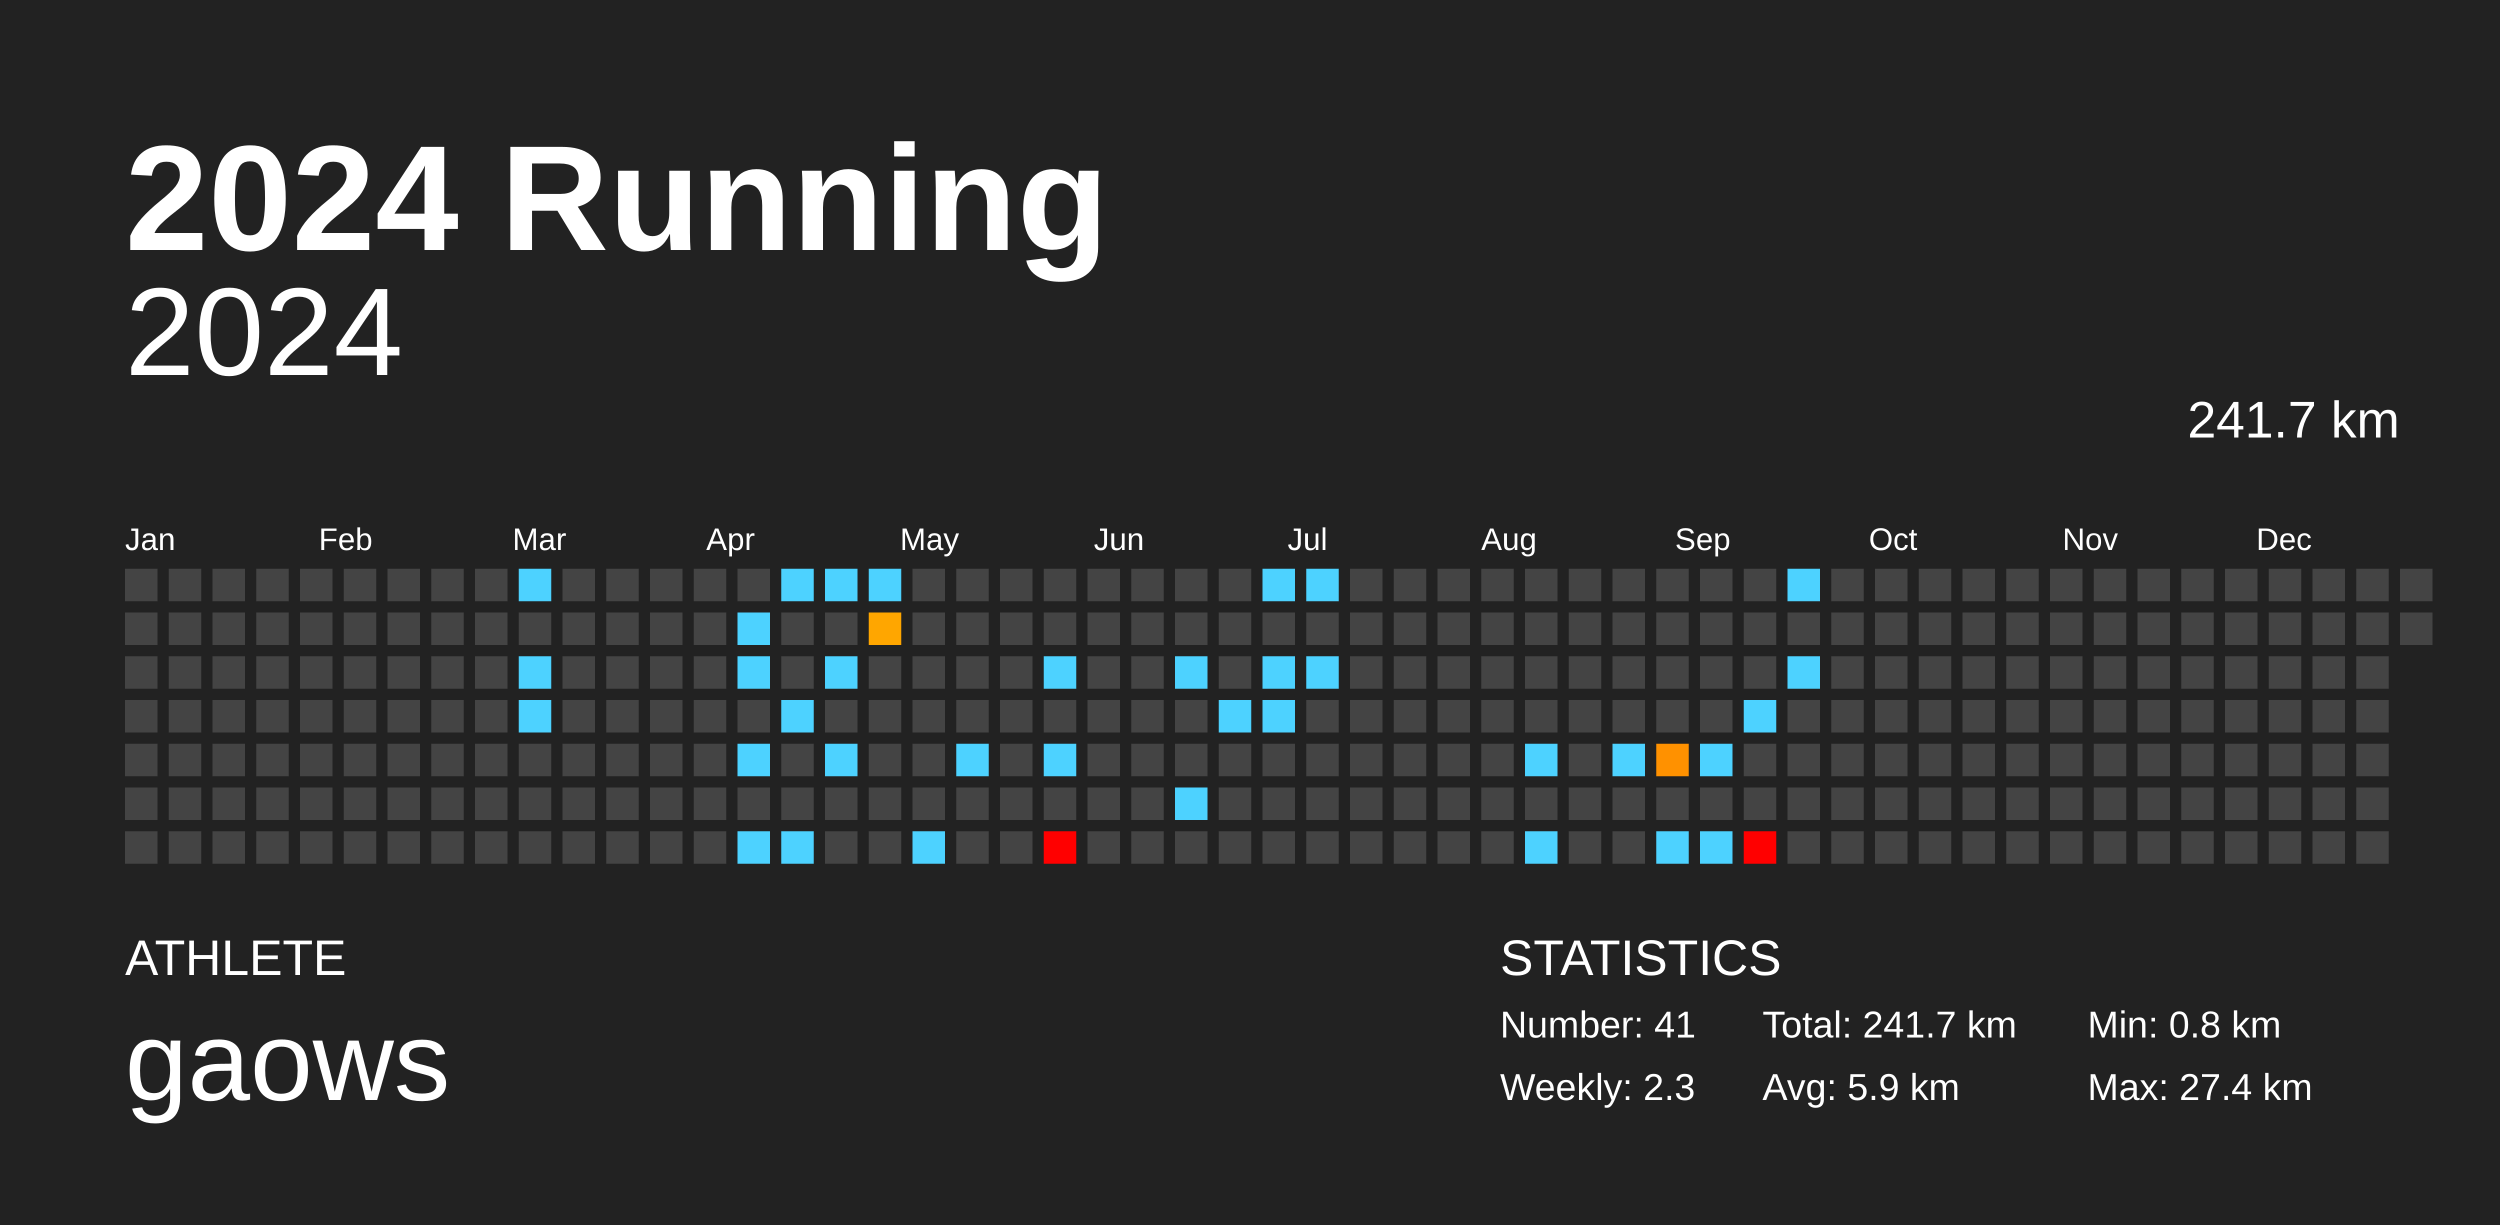
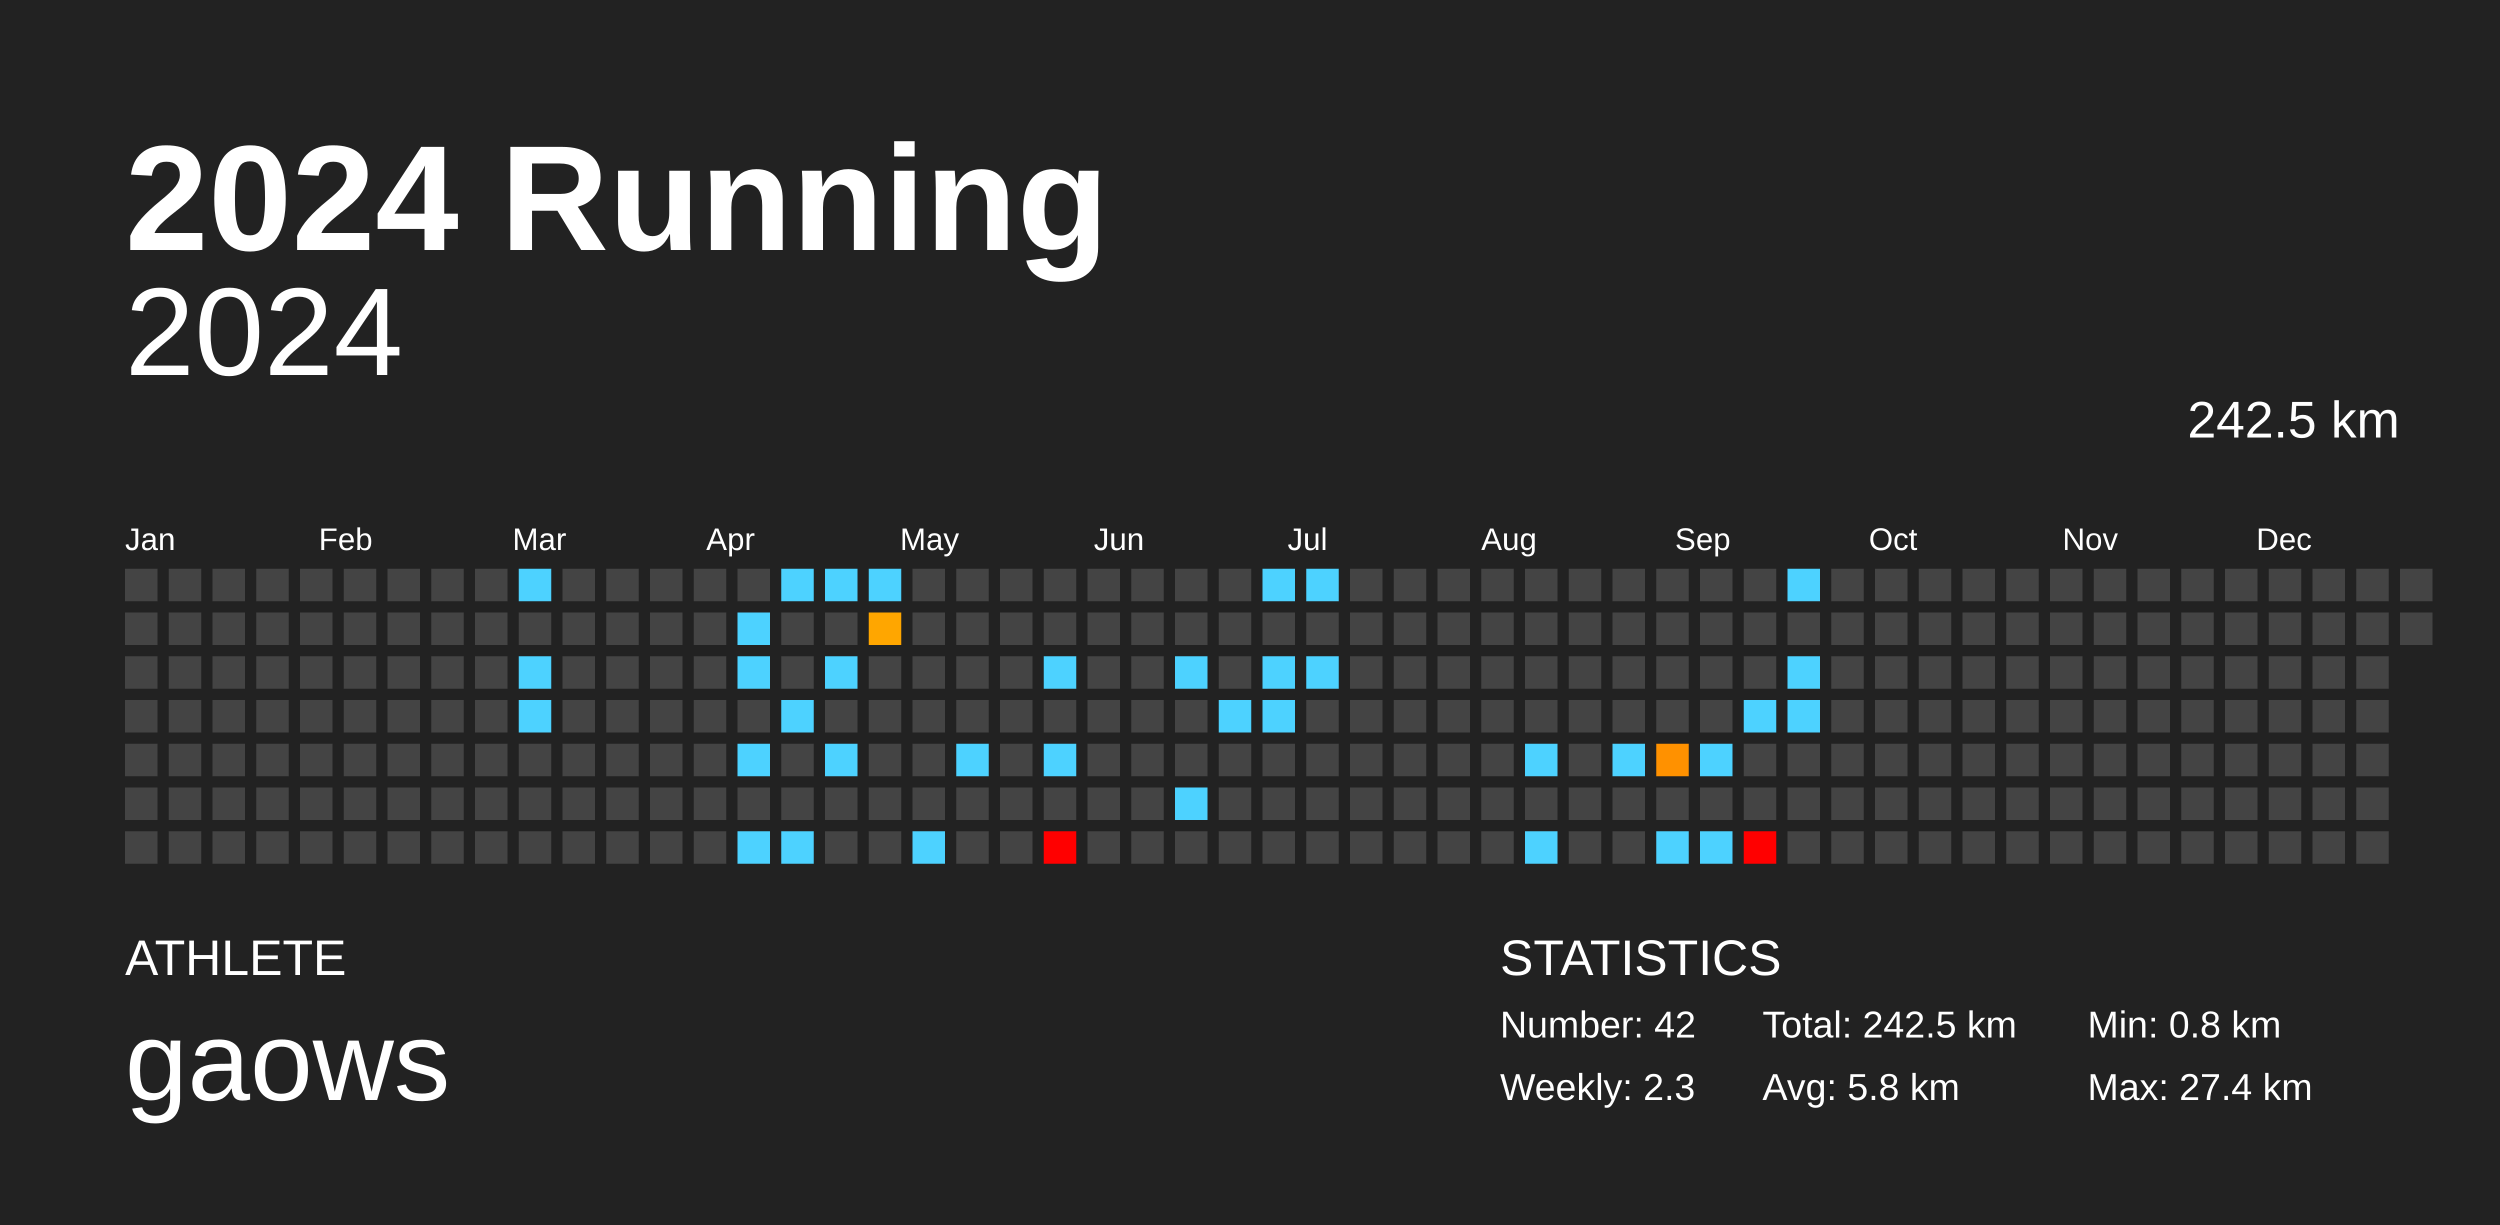
<svg xmlns="http://www.w3.org/2000/svg" baseProfile="full" height="98mm" version="1.1" viewBox="0,0,200,98" width="200mm">
  <defs />
  <rect fill="#222222" height="98" width="200" x="0" y="0" />
  <text fill="#FFFFFF" style="font-size:12px; font-family:Arial; font-weight:bold;" x="10" y="20">2024 Running</text>
  <text fill="#FFFFFF" style="font-size:4px; font-family:Arial" x="10" y="78">ATHLETE</text>
  <text fill="#FFFFFF" style="font-size:9px; font-family:Arial" x="10" y="88">gaows</text>
  <text fill="#FFFFFF" style="font-size:4px; font-family:Arial" x="120" y="78">STATISTICS</text>
-   <text fill="#FFFFFF" style="font-size:3px; font-family:Arial" x="120" y="83">Number: 41</text>
+   <text fill="#FFFFFF" style="font-size:3px; font-family:Arial" x="120" y="83">Number: 42</text>
  <text fill="#FFFFFF" style="font-size:3px; font-family:Arial" x="120" y="88">Weekly: 2.3</text>
-   <text fill="#FFFFFF" style="font-size:3px; font-family:Arial" x="141" y="83">Total: 241.7 km</text>
-   <text fill="#FFFFFF" style="font-size:3px; font-family:Arial" x="141" y="88">Avg: 5.9 km</text>
+   <text fill="#FFFFFF" style="font-size:3px; font-family:Arial" x="141" y="83">Total: 242.5 km</text>
+   <text fill="#FFFFFF" style="font-size:3px; font-family:Arial" x="141" y="88">Avg: 5.8 km</text>
  <text fill="#FFFFFF" style="font-size:3px; font-family:Arial" x="167" y="83">Min: 0.8 km</text>
  <text fill="#FFFFFF" style="font-size:3px; font-family:Arial" x="167" y="88">Max: 27.4 km</text>
  <text alignment-baseline="hanging" fill="#FFFFFF" style="font-size:10.0px; font-family:Arial;" x="10" y="30">2024</text>
-   <text alignment-baseline="hanging" fill="#FFFFFF" style="font-size:4.125px; font-family:Arial;" x="175" y="35">241.7 km</text>
+   <text alignment-baseline="hanging" fill="#FFFFFF" style="font-size:4.125px; font-family:Arial;" x="175" y="35">242.5 km</text>
  <text fill="#FFFFFF" style="font-size:2.5px; font-family:Arial" x="10.0" y="44">Jan</text>
  <text fill="#FFFFFF" style="font-size:2.5px; font-family:Arial" x="25.5" y="44">Feb</text>
  <text fill="#FFFFFF" style="font-size:2.5px; font-family:Arial" x="41.0" y="44">Mar</text>
  <text fill="#FFFFFF" style="font-size:2.5px; font-family:Arial" x="56.5" y="44">Apr</text>
  <text fill="#FFFFFF" style="font-size:2.5px; font-family:Arial" x="72.0" y="44">May</text>
  <text fill="#FFFFFF" style="font-size:2.5px; font-family:Arial" x="87.5" y="44">Jun</text>
  <text fill="#FFFFFF" style="font-size:2.5px; font-family:Arial" x="103.0" y="44">Jul</text>
  <text fill="#FFFFFF" style="font-size:2.5px; font-family:Arial" x="118.5" y="44">Aug</text>
  <text fill="#FFFFFF" style="font-size:2.5px; font-family:Arial" x="134.0" y="44">Sep</text>
  <text fill="#FFFFFF" style="font-size:2.5px; font-family:Arial" x="149.5" y="44">Oct</text>
  <text fill="#FFFFFF" style="font-size:2.5px; font-family:Arial" x="165.0" y="44">Nov</text>
  <text fill="#FFFFFF" style="font-size:2.5px; font-family:Arial" x="180.5" y="44">Dec</text>
  <rect fill="#444444" height="2.6" width="2.6" x="10.0" y="45.5" />
  <rect fill="#444444" height="2.6" width="2.6" x="10.0" y="49.0" />
  <rect fill="#444444" height="2.6" width="2.6" x="10.0" y="52.5" />
  <rect fill="#444444" height="2.6" width="2.6" x="10.0" y="56.0" />
  <rect fill="#444444" height="2.6" width="2.6" x="10.0" y="59.5" />
  <rect fill="#444444" height="2.6" width="2.6" x="10.0" y="63.0" />
  <rect fill="#444444" height="2.6" width="2.6" x="10.0" y="66.5" />
  <rect fill="#444444" height="2.6" width="2.6" x="13.5" y="45.5" />
  <rect fill="#444444" height="2.6" width="2.6" x="13.5" y="49.0" />
  <rect fill="#444444" height="2.6" width="2.6" x="13.5" y="52.5" />
  <rect fill="#444444" height="2.6" width="2.6" x="13.5" y="56.0" />
  <rect fill="#444444" height="2.6" width="2.6" x="13.5" y="59.5" />
  <rect fill="#444444" height="2.6" width="2.6" x="13.5" y="63.0" />
  <rect fill="#444444" height="2.6" width="2.6" x="13.5" y="66.5" />
  <rect fill="#444444" height="2.6" width="2.6" x="17.0" y="45.5" />
  <rect fill="#444444" height="2.6" width="2.6" x="17.0" y="49.0" />
  <rect fill="#444444" height="2.6" width="2.6" x="17.0" y="52.5" />
  <rect fill="#444444" height="2.6" width="2.6" x="17.0" y="56.0" />
  <rect fill="#444444" height="2.6" width="2.6" x="17.0" y="59.5" />
  <rect fill="#444444" height="2.6" width="2.6" x="17.0" y="63.0" />
  <rect fill="#444444" height="2.6" width="2.6" x="17.0" y="66.5" />
  <rect fill="#444444" height="2.6" width="2.6" x="20.5" y="45.5" />
  <rect fill="#444444" height="2.6" width="2.6" x="20.5" y="49.0" />
  <rect fill="#444444" height="2.6" width="2.6" x="20.5" y="52.5" />
  <rect fill="#444444" height="2.6" width="2.6" x="20.5" y="56.0" />
  <rect fill="#444444" height="2.6" width="2.6" x="20.5" y="59.5" />
  <rect fill="#444444" height="2.6" width="2.6" x="20.5" y="63.0" />
  <rect fill="#444444" height="2.6" width="2.6" x="20.5" y="66.5" />
  <rect fill="#444444" height="2.6" width="2.6" x="24.0" y="45.5" />
  <rect fill="#444444" height="2.6" width="2.6" x="24.0" y="49.0" />
  <rect fill="#444444" height="2.6" width="2.6" x="24.0" y="52.5" />
  <rect fill="#444444" height="2.6" width="2.6" x="24.0" y="56.0" />
  <rect fill="#444444" height="2.6" width="2.6" x="24.0" y="59.5" />
  <rect fill="#444444" height="2.6" width="2.6" x="24.0" y="63.0" />
  <rect fill="#444444" height="2.6" width="2.6" x="24.0" y="66.5" />
  <rect fill="#444444" height="2.6" width="2.6" x="27.5" y="45.5" />
  <rect fill="#444444" height="2.6" width="2.6" x="27.5" y="49.0" />
  <rect fill="#444444" height="2.6" width="2.6" x="27.5" y="52.5" />
  <rect fill="#444444" height="2.6" width="2.6" x="27.5" y="56.0" />
  <rect fill="#444444" height="2.6" width="2.6" x="27.5" y="59.5" />
  <rect fill="#444444" height="2.6" width="2.6" x="27.5" y="63.0" />
  <rect fill="#444444" height="2.6" width="2.6" x="27.5" y="66.5" />
  <rect fill="#444444" height="2.6" width="2.6" x="31.0" y="45.5" />
  <rect fill="#444444" height="2.6" width="2.6" x="31.0" y="49.0" />
  <rect fill="#444444" height="2.6" width="2.6" x="31.0" y="52.5" />
  <rect fill="#444444" height="2.6" width="2.6" x="31.0" y="56.0" />
  <rect fill="#444444" height="2.6" width="2.6" x="31.0" y="59.5" />
  <rect fill="#444444" height="2.6" width="2.6" x="31.0" y="63.0" />
  <rect fill="#444444" height="2.6" width="2.6" x="31.0" y="66.5" />
  <rect fill="#444444" height="2.6" width="2.6" x="34.5" y="45.5" />
  <rect fill="#444444" height="2.6" width="2.6" x="34.5" y="49.0" />
  <rect fill="#444444" height="2.6" width="2.6" x="34.5" y="52.5" />
  <rect fill="#444444" height="2.6" width="2.6" x="34.5" y="56.0" />
  <rect fill="#444444" height="2.6" width="2.6" x="34.5" y="59.5" />
  <rect fill="#444444" height="2.6" width="2.6" x="34.5" y="63.0" />
  <rect fill="#444444" height="2.6" width="2.6" x="34.5" y="66.5" />
  <rect fill="#444444" height="2.6" width="2.6" x="38.0" y="45.5" />
  <rect fill="#444444" height="2.6" width="2.6" x="38.0" y="49.0" />
  <rect fill="#444444" height="2.6" width="2.6" x="38.0" y="52.5" />
  <rect fill="#444444" height="2.6" width="2.6" x="38.0" y="56.0" />
  <rect fill="#444444" height="2.6" width="2.6" x="38.0" y="59.5" />
  <rect fill="#444444" height="2.6" width="2.6" x="38.0" y="63.0" />
  <rect fill="#444444" height="2.6" width="2.6" x="38.0" y="66.5" />
  <rect fill="#4dd2ff" height="2.6" width="2.6" x="41.5" y="45.5" />
  <rect fill="#444444" height="2.6" width="2.6" x="41.5" y="49.0" />
  <rect fill="#4dd2ff" height="2.6" width="2.6" x="41.5" y="52.5" />
  <rect fill="#4dd2ff" height="2.6" width="2.6" x="41.5" y="56.0" />
  <rect fill="#444444" height="2.6" width="2.6" x="41.5" y="59.5" />
  <rect fill="#444444" height="2.6" width="2.6" x="41.5" y="63.0" />
  <rect fill="#444444" height="2.6" width="2.6" x="41.5" y="66.5" />
  <rect fill="#444444" height="2.6" width="2.6" x="45.0" y="45.5" />
  <rect fill="#444444" height="2.6" width="2.6" x="45.0" y="49.0" />
  <rect fill="#444444" height="2.6" width="2.6" x="45.0" y="52.5" />
  <rect fill="#444444" height="2.6" width="2.6" x="45.0" y="56.0" />
  <rect fill="#444444" height="2.6" width="2.6" x="45.0" y="59.5" />
  <rect fill="#444444" height="2.6" width="2.6" x="45.0" y="63.0" />
  <rect fill="#444444" height="2.6" width="2.6" x="45.0" y="66.5" />
  <rect fill="#444444" height="2.6" width="2.6" x="48.5" y="45.5" />
  <rect fill="#444444" height="2.6" width="2.6" x="48.5" y="49.0" />
  <rect fill="#444444" height="2.6" width="2.6" x="48.5" y="52.5" />
  <rect fill="#444444" height="2.6" width="2.6" x="48.5" y="56.0" />
  <rect fill="#444444" height="2.6" width="2.6" x="48.5" y="59.5" />
  <rect fill="#444444" height="2.6" width="2.6" x="48.5" y="63.0" />
  <rect fill="#444444" height="2.6" width="2.6" x="48.5" y="66.5" />
  <rect fill="#444444" height="2.6" width="2.6" x="52.0" y="45.5" />
  <rect fill="#444444" height="2.6" width="2.6" x="52.0" y="49.0" />
  <rect fill="#444444" height="2.6" width="2.6" x="52.0" y="52.5" />
  <rect fill="#444444" height="2.6" width="2.6" x="52.0" y="56.0" />
  <rect fill="#444444" height="2.6" width="2.6" x="52.0" y="59.5" />
  <rect fill="#444444" height="2.6" width="2.6" x="52.0" y="63.0" />
  <rect fill="#444444" height="2.6" width="2.6" x="52.0" y="66.5" />
  <rect fill="#444444" height="2.6" width="2.6" x="55.5" y="45.5" />
  <rect fill="#444444" height="2.6" width="2.6" x="55.5" y="49.0" />
  <rect fill="#444444" height="2.6" width="2.6" x="55.5" y="52.5" />
  <rect fill="#444444" height="2.6" width="2.6" x="55.5" y="56.0" />
  <rect fill="#444444" height="2.6" width="2.6" x="55.5" y="59.5" />
  <rect fill="#444444" height="2.6" width="2.6" x="55.5" y="63.0" />
  <rect fill="#444444" height="2.6" width="2.6" x="55.5" y="66.5" />
  <rect fill="#444444" height="2.6" width="2.6" x="59.0" y="45.5" />
  <rect fill="#4dd2ff" height="2.6" width="2.6" x="59.0" y="49.0" />
  <rect fill="#4dd2ff" height="2.6" width="2.6" x="59.0" y="52.5" />
  <rect fill="#444444" height="2.6" width="2.6" x="59.0" y="56.0" />
  <rect fill="#4dd2ff" height="2.6" width="2.6" x="59.0" y="59.5" />
  <rect fill="#444444" height="2.6" width="2.6" x="59.0" y="63.0" />
  <rect fill="#4dd2ff" height="2.6" width="2.6" x="59.0" y="66.5" />
  <rect fill="#4dd2ff" height="2.6" width="2.6" x="62.5" y="45.5" />
  <rect fill="#444444" height="2.6" width="2.6" x="62.5" y="49.0" />
  <rect fill="#444444" height="2.6" width="2.6" x="62.5" y="52.5" />
  <rect fill="#4dd2ff" height="2.6" width="2.6" x="62.5" y="56.0" />
  <rect fill="#444444" height="2.6" width="2.6" x="62.5" y="59.5" />
  <rect fill="#444444" height="2.6" width="2.6" x="62.5" y="63.0" />
  <rect fill="#4dd2ff" height="2.6" width="2.6" x="62.5" y="66.5" />
  <rect fill="#4dd2ff" height="2.6" width="2.6" x="66.0" y="45.5" />
  <rect fill="#444444" height="2.6" width="2.6" x="66.0" y="49.0" />
  <rect fill="#4dd2ff" height="2.6" width="2.6" x="66.0" y="52.5" />
  <rect fill="#444444" height="2.6" width="2.6" x="66.0" y="56.0" />
  <rect fill="#4dd2ff" height="2.6" width="2.6" x="66.0" y="59.5" />
  <rect fill="#444444" height="2.6" width="2.6" x="66.0" y="63.0" />
  <rect fill="#444444" height="2.6" width="2.6" x="66.0" y="66.5" />
  <rect fill="#4dd2ff" height="2.6" width="2.6" x="69.5" y="45.5" />
  <rect fill="#ffa600" height="2.6" width="2.6" x="69.5" y="49.0" />
  <rect fill="#444444" height="2.6" width="2.6" x="69.5" y="52.5" />
  <rect fill="#444444" height="2.6" width="2.6" x="69.5" y="56.0" />
  <rect fill="#444444" height="2.6" width="2.6" x="69.5" y="59.5" />
  <rect fill="#444444" height="2.6" width="2.6" x="69.5" y="63.0" />
  <rect fill="#444444" height="2.6" width="2.6" x="69.5" y="66.5" />
  <rect fill="#444444" height="2.6" width="2.6" x="73.0" y="45.5" />
  <rect fill="#444444" height="2.6" width="2.6" x="73.0" y="49.0" />
  <rect fill="#444444" height="2.6" width="2.6" x="73.0" y="52.5" />
  <rect fill="#444444" height="2.6" width="2.6" x="73.0" y="56.0" />
  <rect fill="#444444" height="2.6" width="2.6" x="73.0" y="59.5" />
  <rect fill="#444444" height="2.6" width="2.6" x="73.0" y="63.0" />
  <rect fill="#4dd2ff" height="2.6" width="2.6" x="73.0" y="66.5" />
  <rect fill="#444444" height="2.6" width="2.6" x="76.5" y="45.5" />
  <rect fill="#444444" height="2.6" width="2.6" x="76.5" y="49.0" />
  <rect fill="#444444" height="2.6" width="2.6" x="76.5" y="52.5" />
  <rect fill="#444444" height="2.6" width="2.6" x="76.5" y="56.0" />
  <rect fill="#4dd2ff" height="2.6" width="2.6" x="76.5" y="59.5" />
  <rect fill="#444444" height="2.6" width="2.6" x="76.5" y="63.0" />
  <rect fill="#444444" height="2.6" width="2.6" x="76.5" y="66.5" />
  <rect fill="#444444" height="2.6" width="2.6" x="80.0" y="45.5" />
  <rect fill="#444444" height="2.6" width="2.6" x="80.0" y="49.0" />
  <rect fill="#444444" height="2.6" width="2.6" x="80.0" y="52.5" />
  <rect fill="#444444" height="2.6" width="2.6" x="80.0" y="56.0" />
  <rect fill="#444444" height="2.6" width="2.6" x="80.0" y="59.5" />
  <rect fill="#444444" height="2.6" width="2.6" x="80.0" y="63.0" />
  <rect fill="#444444" height="2.6" width="2.6" x="80.0" y="66.5" />
  <rect fill="#444444" height="2.6" width="2.6" x="83.5" y="45.5" />
  <rect fill="#444444" height="2.6" width="2.6" x="83.5" y="49.0" />
  <rect fill="#4dd2ff" height="2.6" width="2.6" x="83.5" y="52.5" />
  <rect fill="#444444" height="2.6" width="2.6" x="83.5" y="56.0" />
  <rect fill="#4dd2ff" height="2.6" width="2.6" x="83.5" y="59.5" />
  <rect fill="#444444" height="2.6" width="2.6" x="83.5" y="63.0" />
  <rect fill="red" height="2.6" width="2.6" x="83.5" y="66.5" />
  <rect fill="#444444" height="2.6" width="2.6" x="87.0" y="45.5" />
  <rect fill="#444444" height="2.6" width="2.6" x="87.0" y="49.0" />
  <rect fill="#444444" height="2.6" width="2.6" x="87.0" y="52.5" />
  <rect fill="#444444" height="2.6" width="2.6" x="87.0" y="56.0" />
  <rect fill="#444444" height="2.6" width="2.6" x="87.0" y="59.5" />
  <rect fill="#444444" height="2.6" width="2.6" x="87.0" y="63.0" />
  <rect fill="#444444" height="2.6" width="2.6" x="87.0" y="66.5" />
  <rect fill="#444444" height="2.6" width="2.6" x="90.5" y="45.5" />
  <rect fill="#444444" height="2.6" width="2.6" x="90.5" y="49.0" />
  <rect fill="#444444" height="2.6" width="2.6" x="90.5" y="52.5" />
  <rect fill="#444444" height="2.6" width="2.6" x="90.5" y="56.0" />
  <rect fill="#444444" height="2.6" width="2.6" x="90.5" y="59.5" />
  <rect fill="#444444" height="2.6" width="2.6" x="90.5" y="63.0" />
  <rect fill="#444444" height="2.6" width="2.6" x="90.5" y="66.5" />
  <rect fill="#444444" height="2.6" width="2.6" x="94.0" y="45.5" />
  <rect fill="#444444" height="2.6" width="2.6" x="94.0" y="49.0" />
  <rect fill="#4dd2ff" height="2.6" width="2.6" x="94.0" y="52.5" />
  <rect fill="#444444" height="2.6" width="2.6" x="94.0" y="56.0" />
  <rect fill="#444444" height="2.6" width="2.6" x="94.0" y="59.5" />
  <rect fill="#4dd2ff" height="2.6" width="2.6" x="94.0" y="63.0" />
  <rect fill="#444444" height="2.6" width="2.6" x="94.0" y="66.5" />
  <rect fill="#444444" height="2.6" width="2.6" x="97.5" y="45.5" />
  <rect fill="#444444" height="2.6" width="2.6" x="97.5" y="49.0" />
  <rect fill="#444444" height="2.6" width="2.6" x="97.5" y="52.5" />
  <rect fill="#4dd2ff" height="2.6" width="2.6" x="97.5" y="56.0" />
  <rect fill="#444444" height="2.6" width="2.6" x="97.5" y="59.5" />
  <rect fill="#444444" height="2.6" width="2.6" x="97.5" y="63.0" />
  <rect fill="#444444" height="2.6" width="2.6" x="97.5" y="66.5" />
  <rect fill="#4dd2ff" height="2.6" width="2.6" x="101.0" y="45.5" />
  <rect fill="#444444" height="2.6" width="2.6" x="101.0" y="49.0" />
  <rect fill="#4dd2ff" height="2.6" width="2.6" x="101.0" y="52.5" />
  <rect fill="#4dd2ff" height="2.6" width="2.6" x="101.0" y="56.0" />
  <rect fill="#444444" height="2.6" width="2.6" x="101.0" y="59.5" />
  <rect fill="#444444" height="2.6" width="2.6" x="101.0" y="63.0" />
  <rect fill="#444444" height="2.6" width="2.6" x="101.0" y="66.5" />
  <rect fill="#4dd2ff" height="2.6" width="2.6" x="104.5" y="45.5" />
  <rect fill="#444444" height="2.6" width="2.6" x="104.5" y="49.0" />
  <rect fill="#4dd2ff" height="2.6" width="2.6" x="104.5" y="52.5" />
  <rect fill="#444444" height="2.6" width="2.6" x="104.5" y="56.0" />
  <rect fill="#444444" height="2.6" width="2.6" x="104.5" y="59.5" />
  <rect fill="#444444" height="2.6" width="2.6" x="104.5" y="63.0" />
  <rect fill="#444444" height="2.6" width="2.6" x="104.5" y="66.5" />
  <rect fill="#444444" height="2.6" width="2.6" x="108.0" y="45.5" />
  <rect fill="#444444" height="2.6" width="2.6" x="108.0" y="49.0" />
  <rect fill="#444444" height="2.6" width="2.6" x="108.0" y="52.5" />
  <rect fill="#444444" height="2.6" width="2.6" x="108.0" y="56.0" />
  <rect fill="#444444" height="2.6" width="2.6" x="108.0" y="59.5" />
  <rect fill="#444444" height="2.6" width="2.6" x="108.0" y="63.0" />
  <rect fill="#444444" height="2.6" width="2.6" x="108.0" y="66.5" />
  <rect fill="#444444" height="2.6" width="2.6" x="111.5" y="45.5" />
  <rect fill="#444444" height="2.6" width="2.6" x="111.5" y="49.0" />
  <rect fill="#444444" height="2.6" width="2.6" x="111.5" y="52.5" />
  <rect fill="#444444" height="2.6" width="2.6" x="111.5" y="56.0" />
  <rect fill="#444444" height="2.6" width="2.6" x="111.5" y="59.5" />
  <rect fill="#444444" height="2.6" width="2.6" x="111.5" y="63.0" />
  <rect fill="#444444" height="2.6" width="2.6" x="111.5" y="66.5" />
  <rect fill="#444444" height="2.6" width="2.6" x="115.0" y="45.5" />
  <rect fill="#444444" height="2.6" width="2.6" x="115.0" y="49.0" />
  <rect fill="#444444" height="2.6" width="2.6" x="115.0" y="52.5" />
  <rect fill="#444444" height="2.6" width="2.6" x="115.0" y="56.0" />
  <rect fill="#444444" height="2.6" width="2.6" x="115.0" y="59.5" />
  <rect fill="#444444" height="2.6" width="2.6" x="115.0" y="63.0" />
  <rect fill="#444444" height="2.6" width="2.6" x="115.0" y="66.5" />
  <rect fill="#444444" height="2.6" width="2.6" x="118.5" y="45.5" />
  <rect fill="#444444" height="2.6" width="2.6" x="118.5" y="49.0" />
  <rect fill="#444444" height="2.6" width="2.6" x="118.5" y="52.5" />
  <rect fill="#444444" height="2.6" width="2.6" x="118.5" y="56.0" />
  <rect fill="#444444" height="2.6" width="2.6" x="118.5" y="59.5" />
  <rect fill="#444444" height="2.6" width="2.6" x="118.5" y="63.0" />
  <rect fill="#444444" height="2.6" width="2.6" x="118.5" y="66.5" />
  <rect fill="#444444" height="2.6" width="2.6" x="122.0" y="45.5" />
  <rect fill="#444444" height="2.6" width="2.6" x="122.0" y="49.0" />
  <rect fill="#444444" height="2.6" width="2.6" x="122.0" y="52.5" />
  <rect fill="#444444" height="2.6" width="2.6" x="122.0" y="56.0" />
  <rect fill="#4dd2ff" height="2.6" width="2.6" x="122.0" y="59.5" />
  <rect fill="#444444" height="2.6" width="2.6" x="122.0" y="63.0" />
  <rect fill="#4dd2ff" height="2.6" width="2.6" x="122.0" y="66.5" />
  <rect fill="#444444" height="2.6" width="2.6" x="125.5" y="45.5" />
  <rect fill="#444444" height="2.6" width="2.6" x="125.5" y="49.0" />
  <rect fill="#444444" height="2.6" width="2.6" x="125.5" y="52.5" />
  <rect fill="#444444" height="2.6" width="2.6" x="125.5" y="56.0" />
  <rect fill="#444444" height="2.6" width="2.6" x="125.5" y="59.5" />
  <rect fill="#444444" height="2.6" width="2.6" x="125.5" y="63.0" />
  <rect fill="#444444" height="2.6" width="2.6" x="125.5" y="66.5" />
  <rect fill="#444444" height="2.6" width="2.6" x="129.0" y="45.5" />
  <rect fill="#444444" height="2.6" width="2.6" x="129.0" y="49.0" />
  <rect fill="#444444" height="2.6" width="2.6" x="129.0" y="52.5" />
  <rect fill="#444444" height="2.6" width="2.6" x="129.0" y="56.0" />
  <rect fill="#4dd2ff" height="2.6" width="2.6" x="129.0" y="59.5" />
  <rect fill="#444444" height="2.6" width="2.6" x="129.0" y="63.0" />
  <rect fill="#444444" height="2.6" width="2.6" x="129.0" y="66.5" />
  <rect fill="#444444" height="2.6" width="2.6" x="132.5" y="45.5" />
  <rect fill="#444444" height="2.6" width="2.6" x="132.5" y="49.0" />
  <rect fill="#444444" height="2.6" width="2.6" x="132.5" y="52.5" />
  <rect fill="#444444" height="2.6" width="2.6" x="132.5" y="56.0" />
  <rect fill="#ff9100" height="2.6" width="2.6" x="132.5" y="59.5" />
  <rect fill="#444444" height="2.6" width="2.6" x="132.5" y="63.0" />
  <rect fill="#4dd2ff" height="2.6" width="2.6" x="132.5" y="66.5" />
  <rect fill="#444444" height="2.6" width="2.6" x="136.0" y="45.5" />
  <rect fill="#444444" height="2.6" width="2.6" x="136.0" y="49.0" />
  <rect fill="#444444" height="2.6" width="2.6" x="136.0" y="52.5" />
  <rect fill="#444444" height="2.6" width="2.6" x="136.0" y="56.0" />
  <rect fill="#4dd2ff" height="2.6" width="2.6" x="136.0" y="59.5" />
  <rect fill="#444444" height="2.6" width="2.6" x="136.0" y="63.0" />
  <rect fill="#4dd2ff" height="2.6" width="2.6" x="136.0" y="66.5" />
  <rect fill="#444444" height="2.6" width="2.6" x="139.5" y="45.5" />
  <rect fill="#444444" height="2.6" width="2.6" x="139.5" y="49.0" />
  <rect fill="#444444" height="2.6" width="2.6" x="139.5" y="52.5" />
  <rect fill="#4dd2ff" height="2.6" width="2.6" x="139.5" y="56.0" />
  <rect fill="#444444" height="2.6" width="2.6" x="139.5" y="59.5" />
  <rect fill="#444444" height="2.6" width="2.6" x="139.5" y="63.0" />
  <rect fill="red" height="2.6" width="2.6" x="139.5" y="66.5" />
  <rect fill="#4dd2ff" height="2.6" width="2.6" x="143.0" y="45.5" />
  <rect fill="#444444" height="2.6" width="2.6" x="143.0" y="49.0" />
  <rect fill="#4dd2ff" height="2.6" width="2.6" x="143.0" y="52.5" />
-   <rect fill="#444444" height="2.6" width="2.6" x="143.0" y="56.0" />
+   <rect fill="#4dd2ff" height="2.6" width="2.6" x="143.0" y="56.0" />
  <rect fill="#444444" height="2.6" width="2.6" x="143.0" y="59.5" />
  <rect fill="#444444" height="2.6" width="2.6" x="143.0" y="63.0" />
  <rect fill="#444444" height="2.6" width="2.6" x="143.0" y="66.5" />
  <rect fill="#444444" height="2.6" width="2.6" x="146.5" y="45.5" />
  <rect fill="#444444" height="2.6" width="2.6" x="146.5" y="49.0" />
  <rect fill="#444444" height="2.6" width="2.6" x="146.5" y="52.5" />
  <rect fill="#444444" height="2.6" width="2.6" x="146.5" y="56.0" />
  <rect fill="#444444" height="2.6" width="2.6" x="146.5" y="59.5" />
  <rect fill="#444444" height="2.6" width="2.6" x="146.5" y="63.0" />
  <rect fill="#444444" height="2.6" width="2.6" x="146.5" y="66.5" />
  <rect fill="#444444" height="2.6" width="2.6" x="150.0" y="45.5" />
  <rect fill="#444444" height="2.6" width="2.6" x="150.0" y="49.0" />
  <rect fill="#444444" height="2.6" width="2.6" x="150.0" y="52.5" />
  <rect fill="#444444" height="2.6" width="2.6" x="150.0" y="56.0" />
  <rect fill="#444444" height="2.6" width="2.6" x="150.0" y="59.5" />
  <rect fill="#444444" height="2.6" width="2.6" x="150.0" y="63.0" />
  <rect fill="#444444" height="2.6" width="2.6" x="150.0" y="66.5" />
  <rect fill="#444444" height="2.6" width="2.6" x="153.5" y="45.5" />
  <rect fill="#444444" height="2.6" width="2.6" x="153.5" y="49.0" />
  <rect fill="#444444" height="2.6" width="2.6" x="153.5" y="52.5" />
  <rect fill="#444444" height="2.6" width="2.6" x="153.5" y="56.0" />
  <rect fill="#444444" height="2.6" width="2.6" x="153.5" y="59.5" />
  <rect fill="#444444" height="2.6" width="2.6" x="153.5" y="63.0" />
  <rect fill="#444444" height="2.6" width="2.6" x="153.5" y="66.5" />
  <rect fill="#444444" height="2.6" width="2.6" x="157.0" y="45.5" />
  <rect fill="#444444" height="2.6" width="2.6" x="157.0" y="49.0" />
  <rect fill="#444444" height="2.6" width="2.6" x="157.0" y="52.5" />
  <rect fill="#444444" height="2.6" width="2.6" x="157.0" y="56.0" />
  <rect fill="#444444" height="2.6" width="2.6" x="157.0" y="59.5" />
  <rect fill="#444444" height="2.6" width="2.6" x="157.0" y="63.0" />
  <rect fill="#444444" height="2.6" width="2.6" x="157.0" y="66.5" />
  <rect fill="#444444" height="2.6" width="2.6" x="160.5" y="45.5" />
  <rect fill="#444444" height="2.6" width="2.6" x="160.5" y="49.0" />
  <rect fill="#444444" height="2.6" width="2.6" x="160.5" y="52.5" />
  <rect fill="#444444" height="2.6" width="2.6" x="160.5" y="56.0" />
  <rect fill="#444444" height="2.6" width="2.6" x="160.5" y="59.5" />
  <rect fill="#444444" height="2.6" width="2.6" x="160.5" y="63.0" />
  <rect fill="#444444" height="2.6" width="2.6" x="160.5" y="66.5" />
  <rect fill="#444444" height="2.6" width="2.6" x="164.0" y="45.5" />
  <rect fill="#444444" height="2.6" width="2.6" x="164.0" y="49.0" />
  <rect fill="#444444" height="2.6" width="2.6" x="164.0" y="52.5" />
  <rect fill="#444444" height="2.6" width="2.6" x="164.0" y="56.0" />
  <rect fill="#444444" height="2.6" width="2.6" x="164.0" y="59.5" />
  <rect fill="#444444" height="2.6" width="2.6" x="164.0" y="63.0" />
  <rect fill="#444444" height="2.6" width="2.6" x="164.0" y="66.5" />
  <rect fill="#444444" height="2.6" width="2.6" x="167.5" y="45.5" />
  <rect fill="#444444" height="2.6" width="2.6" x="167.5" y="49.0" />
  <rect fill="#444444" height="2.6" width="2.6" x="167.5" y="52.5" />
  <rect fill="#444444" height="2.6" width="2.6" x="167.5" y="56.0" />
  <rect fill="#444444" height="2.6" width="2.6" x="167.5" y="59.5" />
  <rect fill="#444444" height="2.6" width="2.6" x="167.5" y="63.0" />
  <rect fill="#444444" height="2.6" width="2.6" x="167.5" y="66.5" />
  <rect fill="#444444" height="2.6" width="2.6" x="171.0" y="45.5" />
  <rect fill="#444444" height="2.6" width="2.6" x="171.0" y="49.0" />
  <rect fill="#444444" height="2.6" width="2.6" x="171.0" y="52.5" />
  <rect fill="#444444" height="2.6" width="2.6" x="171.0" y="56.0" />
  <rect fill="#444444" height="2.6" width="2.6" x="171.0" y="59.5" />
  <rect fill="#444444" height="2.6" width="2.6" x="171.0" y="63.0" />
  <rect fill="#444444" height="2.6" width="2.6" x="171.0" y="66.5" />
  <rect fill="#444444" height="2.6" width="2.6" x="174.5" y="45.5" />
  <rect fill="#444444" height="2.6" width="2.6" x="174.5" y="49.0" />
  <rect fill="#444444" height="2.6" width="2.6" x="174.5" y="52.5" />
  <rect fill="#444444" height="2.6" width="2.6" x="174.5" y="56.0" />
  <rect fill="#444444" height="2.6" width="2.6" x="174.5" y="59.5" />
  <rect fill="#444444" height="2.6" width="2.6" x="174.5" y="63.0" />
  <rect fill="#444444" height="2.6" width="2.6" x="174.5" y="66.5" />
  <rect fill="#444444" height="2.6" width="2.6" x="178.0" y="45.5" />
  <rect fill="#444444" height="2.6" width="2.6" x="178.0" y="49.0" />
  <rect fill="#444444" height="2.6" width="2.6" x="178.0" y="52.5" />
  <rect fill="#444444" height="2.6" width="2.6" x="178.0" y="56.0" />
  <rect fill="#444444" height="2.6" width="2.6" x="178.0" y="59.5" />
  <rect fill="#444444" height="2.6" width="2.6" x="178.0" y="63.0" />
  <rect fill="#444444" height="2.6" width="2.6" x="178.0" y="66.5" />
  <rect fill="#444444" height="2.6" width="2.6" x="181.5" y="45.5" />
  <rect fill="#444444" height="2.6" width="2.6" x="181.5" y="49.0" />
  <rect fill="#444444" height="2.6" width="2.6" x="181.5" y="52.5" />
  <rect fill="#444444" height="2.6" width="2.6" x="181.5" y="56.0" />
  <rect fill="#444444" height="2.6" width="2.6" x="181.5" y="59.5" />
  <rect fill="#444444" height="2.6" width="2.6" x="181.5" y="63.0" />
  <rect fill="#444444" height="2.6" width="2.6" x="181.5" y="66.5" />
  <rect fill="#444444" height="2.6" width="2.6" x="185.0" y="45.5" />
  <rect fill="#444444" height="2.6" width="2.6" x="185.0" y="49.0" />
  <rect fill="#444444" height="2.6" width="2.6" x="185.0" y="52.5" />
  <rect fill="#444444" height="2.6" width="2.6" x="185.0" y="56.0" />
  <rect fill="#444444" height="2.6" width="2.6" x="185.0" y="59.5" />
  <rect fill="#444444" height="2.6" width="2.6" x="185.0" y="63.0" />
  <rect fill="#444444" height="2.6" width="2.6" x="185.0" y="66.5" />
  <rect fill="#444444" height="2.6" width="2.6" x="188.5" y="45.5" />
  <rect fill="#444444" height="2.6" width="2.6" x="188.5" y="49.0" />
  <rect fill="#444444" height="2.6" width="2.6" x="188.5" y="52.5" />
  <rect fill="#444444" height="2.6" width="2.6" x="188.5" y="56.0" />
  <rect fill="#444444" height="2.6" width="2.6" x="188.5" y="59.5" />
  <rect fill="#444444" height="2.6" width="2.6" x="188.5" y="63.0" />
  <rect fill="#444444" height="2.6" width="2.6" x="188.5" y="66.5" />
  <rect fill="#444444" height="2.6" width="2.6" x="192.0" y="45.5" />
  <rect fill="#444444" height="2.6" width="2.6" x="192.0" y="49.0" />
</svg>
